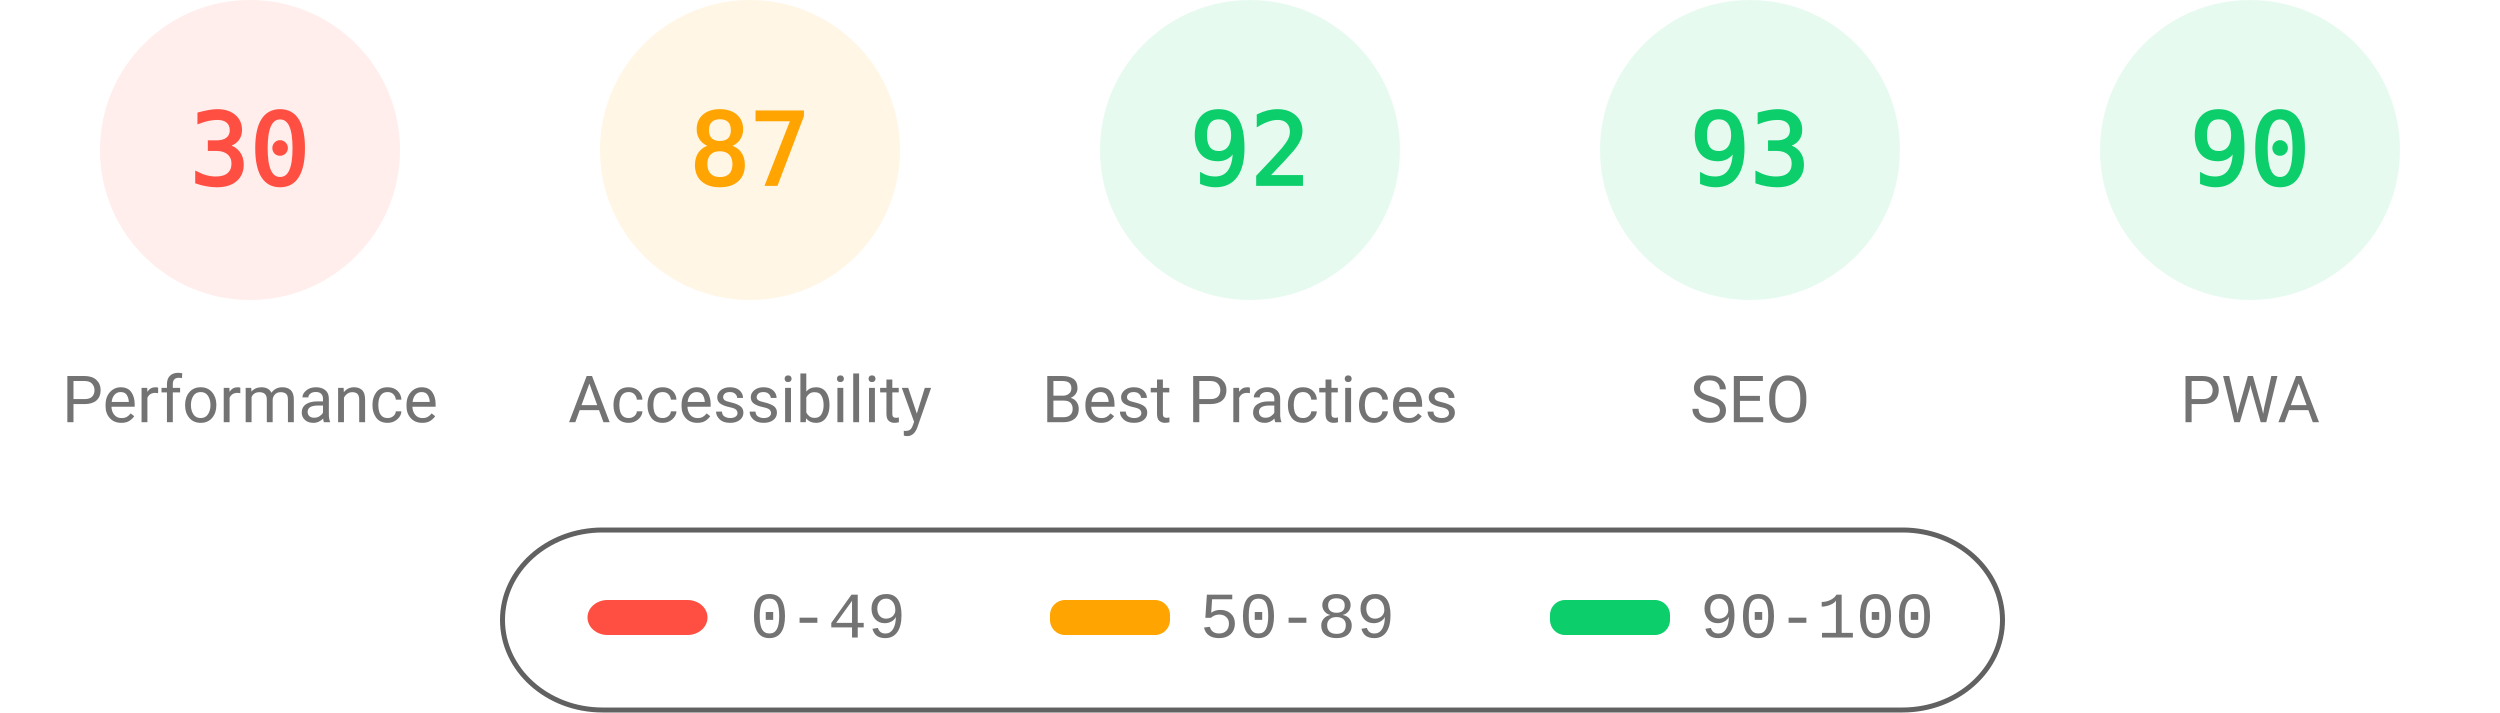
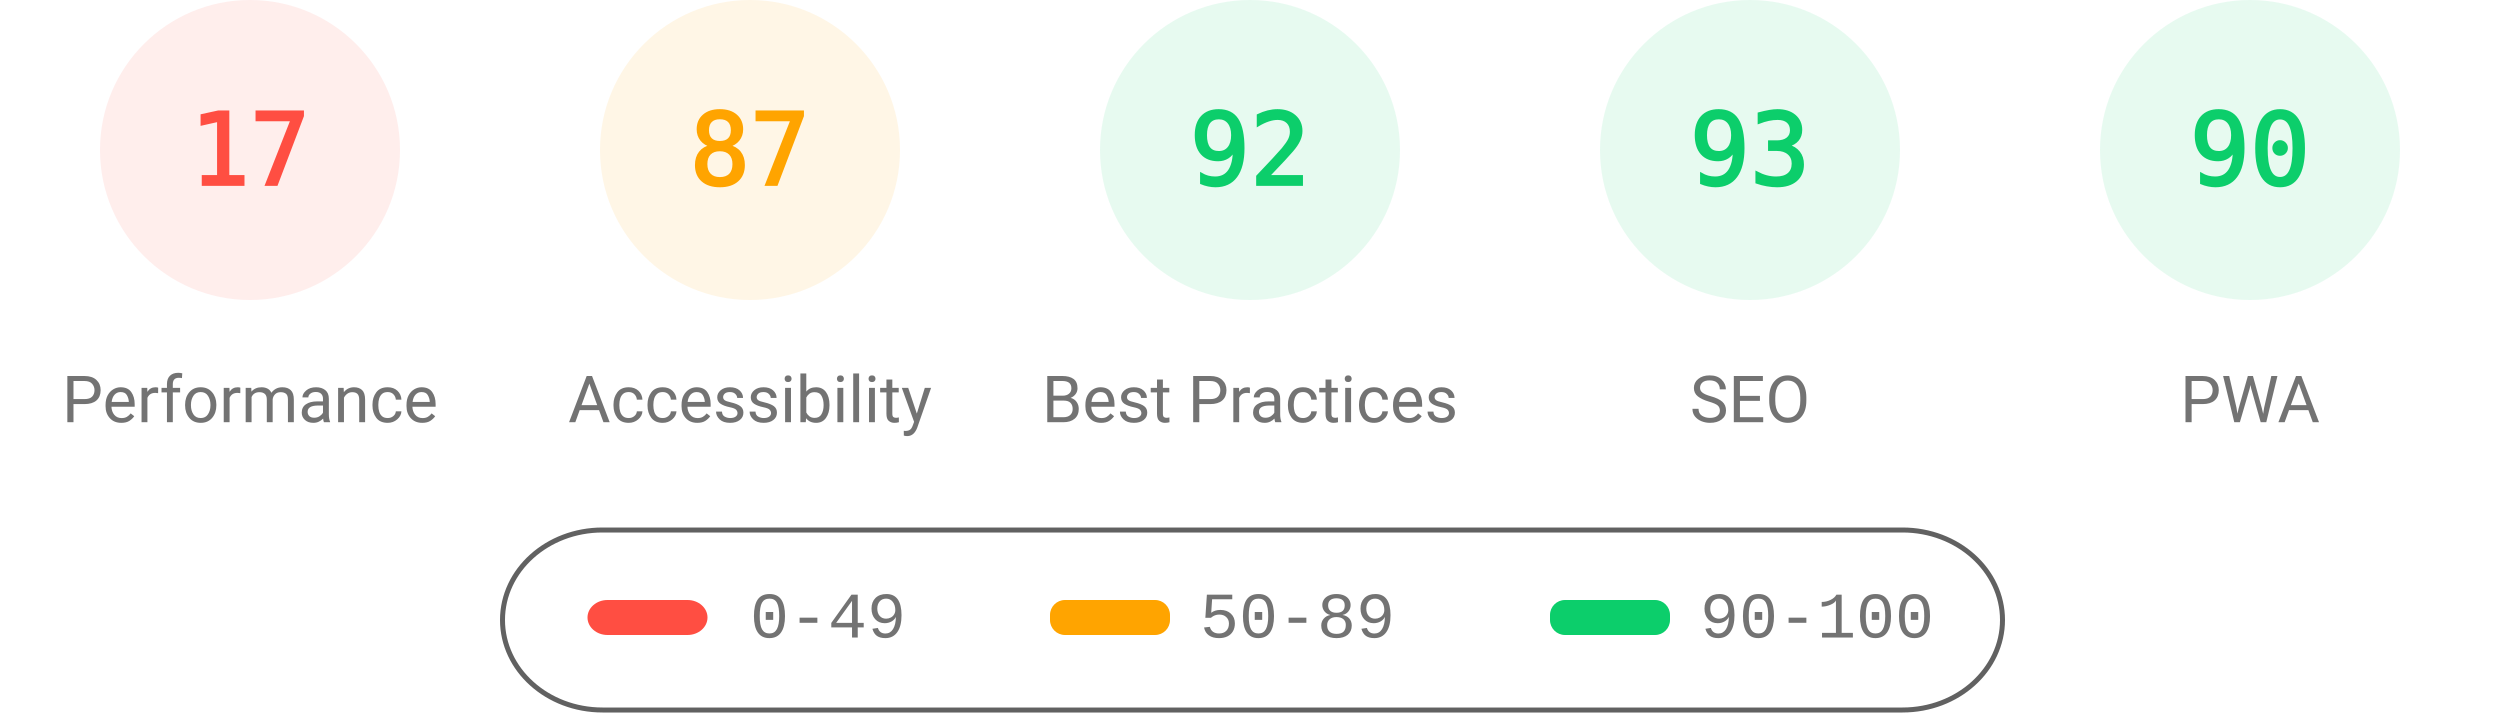
<svg xmlns="http://www.w3.org/2000/svg" fill="none" width="1000" height="285">
  <style>.gauge-base{opacity:.1}.gauge-arc{fill:none;animation-delay:250ms;stroke-linecap:round;transform:rotate(-90deg);transform-origin:100px 60px;animation:load-gauge 1s ease forwards}.guage-text{font-size:40px;font-family:monospace;text-align:center}.guage-red{color:#ff4e42;fill:#ff4e42;stroke:#ff4e42}.guage-orange{color:#ffa400;fill:#ffa400;stroke:#ffa400}.guage-green{color:#0cce6b;fill:#0cce6b;stroke:#0cce6b}.guage-undefined{color:#5c5c5c;fill:#5c5c5c;stroke:#5c5c5c}.guage-title{color:#737373;fill:#737373;stroke:none;font-size:26px;line-height:26px;font-family:Roboto,Halvetica,Arial,sans-serif}@keyframes load-gauge{from{stroke-dasharray:0 352.858}}</style>
  <svg class="guage-div guage-perf guage-red" viewBox="0 0 200 200" width="200" height="200">
    <circle class="gauge-base" r="56" cx="100" cy="60" stroke-width="8" />
-     <circle class="gauge-arc guage-arc-1" r="56" cx="100" cy="60" stroke-width="8" style="stroke-dasharray:105.557,351.858" />
-     <text class="guage-text" x="100" y="60" alignment-baseline="central" dominant-baseline="central" text-anchor="middle">30</text>
+     <circle class="gauge-arc guage-arc-1" r="56" cx="100" cy="60" stroke-width="8" style="stroke-dasharray:59.816,351.858" />
+     <text class="guage-text" x="100" y="60" alignment-baseline="central" dominant-baseline="central" text-anchor="middle">17</text>
    <text class="guage-title" x="100" y="160" alignment-baseline="central" dominant-baseline="central" text-anchor="middle">Performance</text>
  </svg>
  <svg class="guage-div guage-acc guage-orange" viewBox="0 0 200 200" width="200" height="200" x="200">
    <circle class="gauge-base" r="56" cx="100" cy="60" stroke-width="8" />
    <circle class="gauge-arc guage-arc-2" r="56" cx="100" cy="60" stroke-width="8" style="stroke-dasharray:306.116,351.858" />
    <text class="guage-text" x="100" y="60" alignment-baseline="central" dominant-baseline="central" text-anchor="middle">87</text>
    <text class="guage-title" x="100" y="160" alignment-baseline="central" dominant-baseline="central" text-anchor="middle">Accessibility</text>
  </svg>
  <svg class="guage-div guage-best guage-green" viewBox="0 0 200 200" width="200" height="200" x="400">
    <circle class="gauge-base" r="56" cx="100" cy="60" stroke-width="8" />
    <circle class="gauge-arc guage-arc-3" r="56" cx="100" cy="60" stroke-width="8" style="stroke-dasharray:323.709,351.858" />
    <text class="guage-text" x="100" y="60" alignment-baseline="central" dominant-baseline="central" text-anchor="middle">92</text>
    <text class="guage-title" x="100" y="160" alignment-baseline="central" dominant-baseline="central" text-anchor="middle">Best Practices</text>
  </svg>
  <svg class="guage-div guage-seo guage-green" viewBox="0 0 200 200" width="200" height="200" x="600">
    <circle class="gauge-base" r="56" cx="100" cy="60" stroke-width="8" />
    <circle class="gauge-arc guage-arc-4" r="56" cx="100" cy="60" stroke-width="8" style="stroke-dasharray:327.228,351.858" />
    <text class="guage-text" x="100" y="60" alignment-baseline="central" dominant-baseline="central" text-anchor="middle">93</text>
    <text class="guage-title" x="100" y="160" alignment-baseline="central" dominant-baseline="central" text-anchor="middle">SEO</text>
  </svg>
  <svg class="guage-div guage-pwa guage-green" viewBox="0 0 200 200" width="200" height="200" x="800">
    <circle class="gauge-base" r="56" cx="100" cy="60" stroke-width="8" />
    <circle class="gauge-arc guage-arc-4" r="56" cx="100" cy="60" stroke-width="8" style="stroke-dasharray:316.672,351.858" />
    <text class="guage-text" x="100" y="60" alignment-baseline="central" dominant-baseline="central" text-anchor="middle">90</text>
    <text class="guage-title" x="100" y="160" alignment-baseline="central" dominant-baseline="central" text-anchor="middle">PWA</text>
  </svg>
  <svg width="604" height="76" x="200" y="210">
    <path fill="none" id="canvas_background" d="M-1-1h604v80H-1z" />
    <rect fill-opacity="0" stroke="#616161" stroke-width="2" rx="40" id="svg_2" height="72" width="600" y="2" x="1" fill="#000" />
    <rect stroke="#000" rx="8" id="svg_3" height="14" width="48" y="30" x="35" stroke-opacity="null" stroke-width="0" fill="#ff4e42" />
    <rect stroke="#000" rx="6" id="svg_4" height="14" width="48" y="30" x="220" stroke-opacity="null" stroke-width="0" fill="#ffa400" />
    <rect stroke="#000" rx="6" id="svg_5" height="14" width="48" y="30" x="420" stroke-opacity="null" stroke-width="0" fill="#0cce6b" />
    <text xml:space="preserve" text-anchor="start" font-family="'Courier New', Courier, monospace" font-size="26" id="svg_6" y="45" x="100" stroke-opacity="null" stroke-width="0" stroke="#000" fill="#737373">0-49</text>
    <text xml:space="preserve" text-anchor="start" font-family="'Courier New', Courier, monospace" font-size="26" id="svg_7" y="45" x="280" stroke-opacity="null" stroke-width="0" stroke="#000" fill="#737373">50-89</text>
    <text xml:space="preserve" text-anchor="start" font-family="'Courier New', Courier, monospace" font-size="26" id="svg_8" y="45" x="480" stroke-opacity="null" stroke-width="0" stroke="#000" fill="#737373">90-100</text>
  </svg>
</svg>
